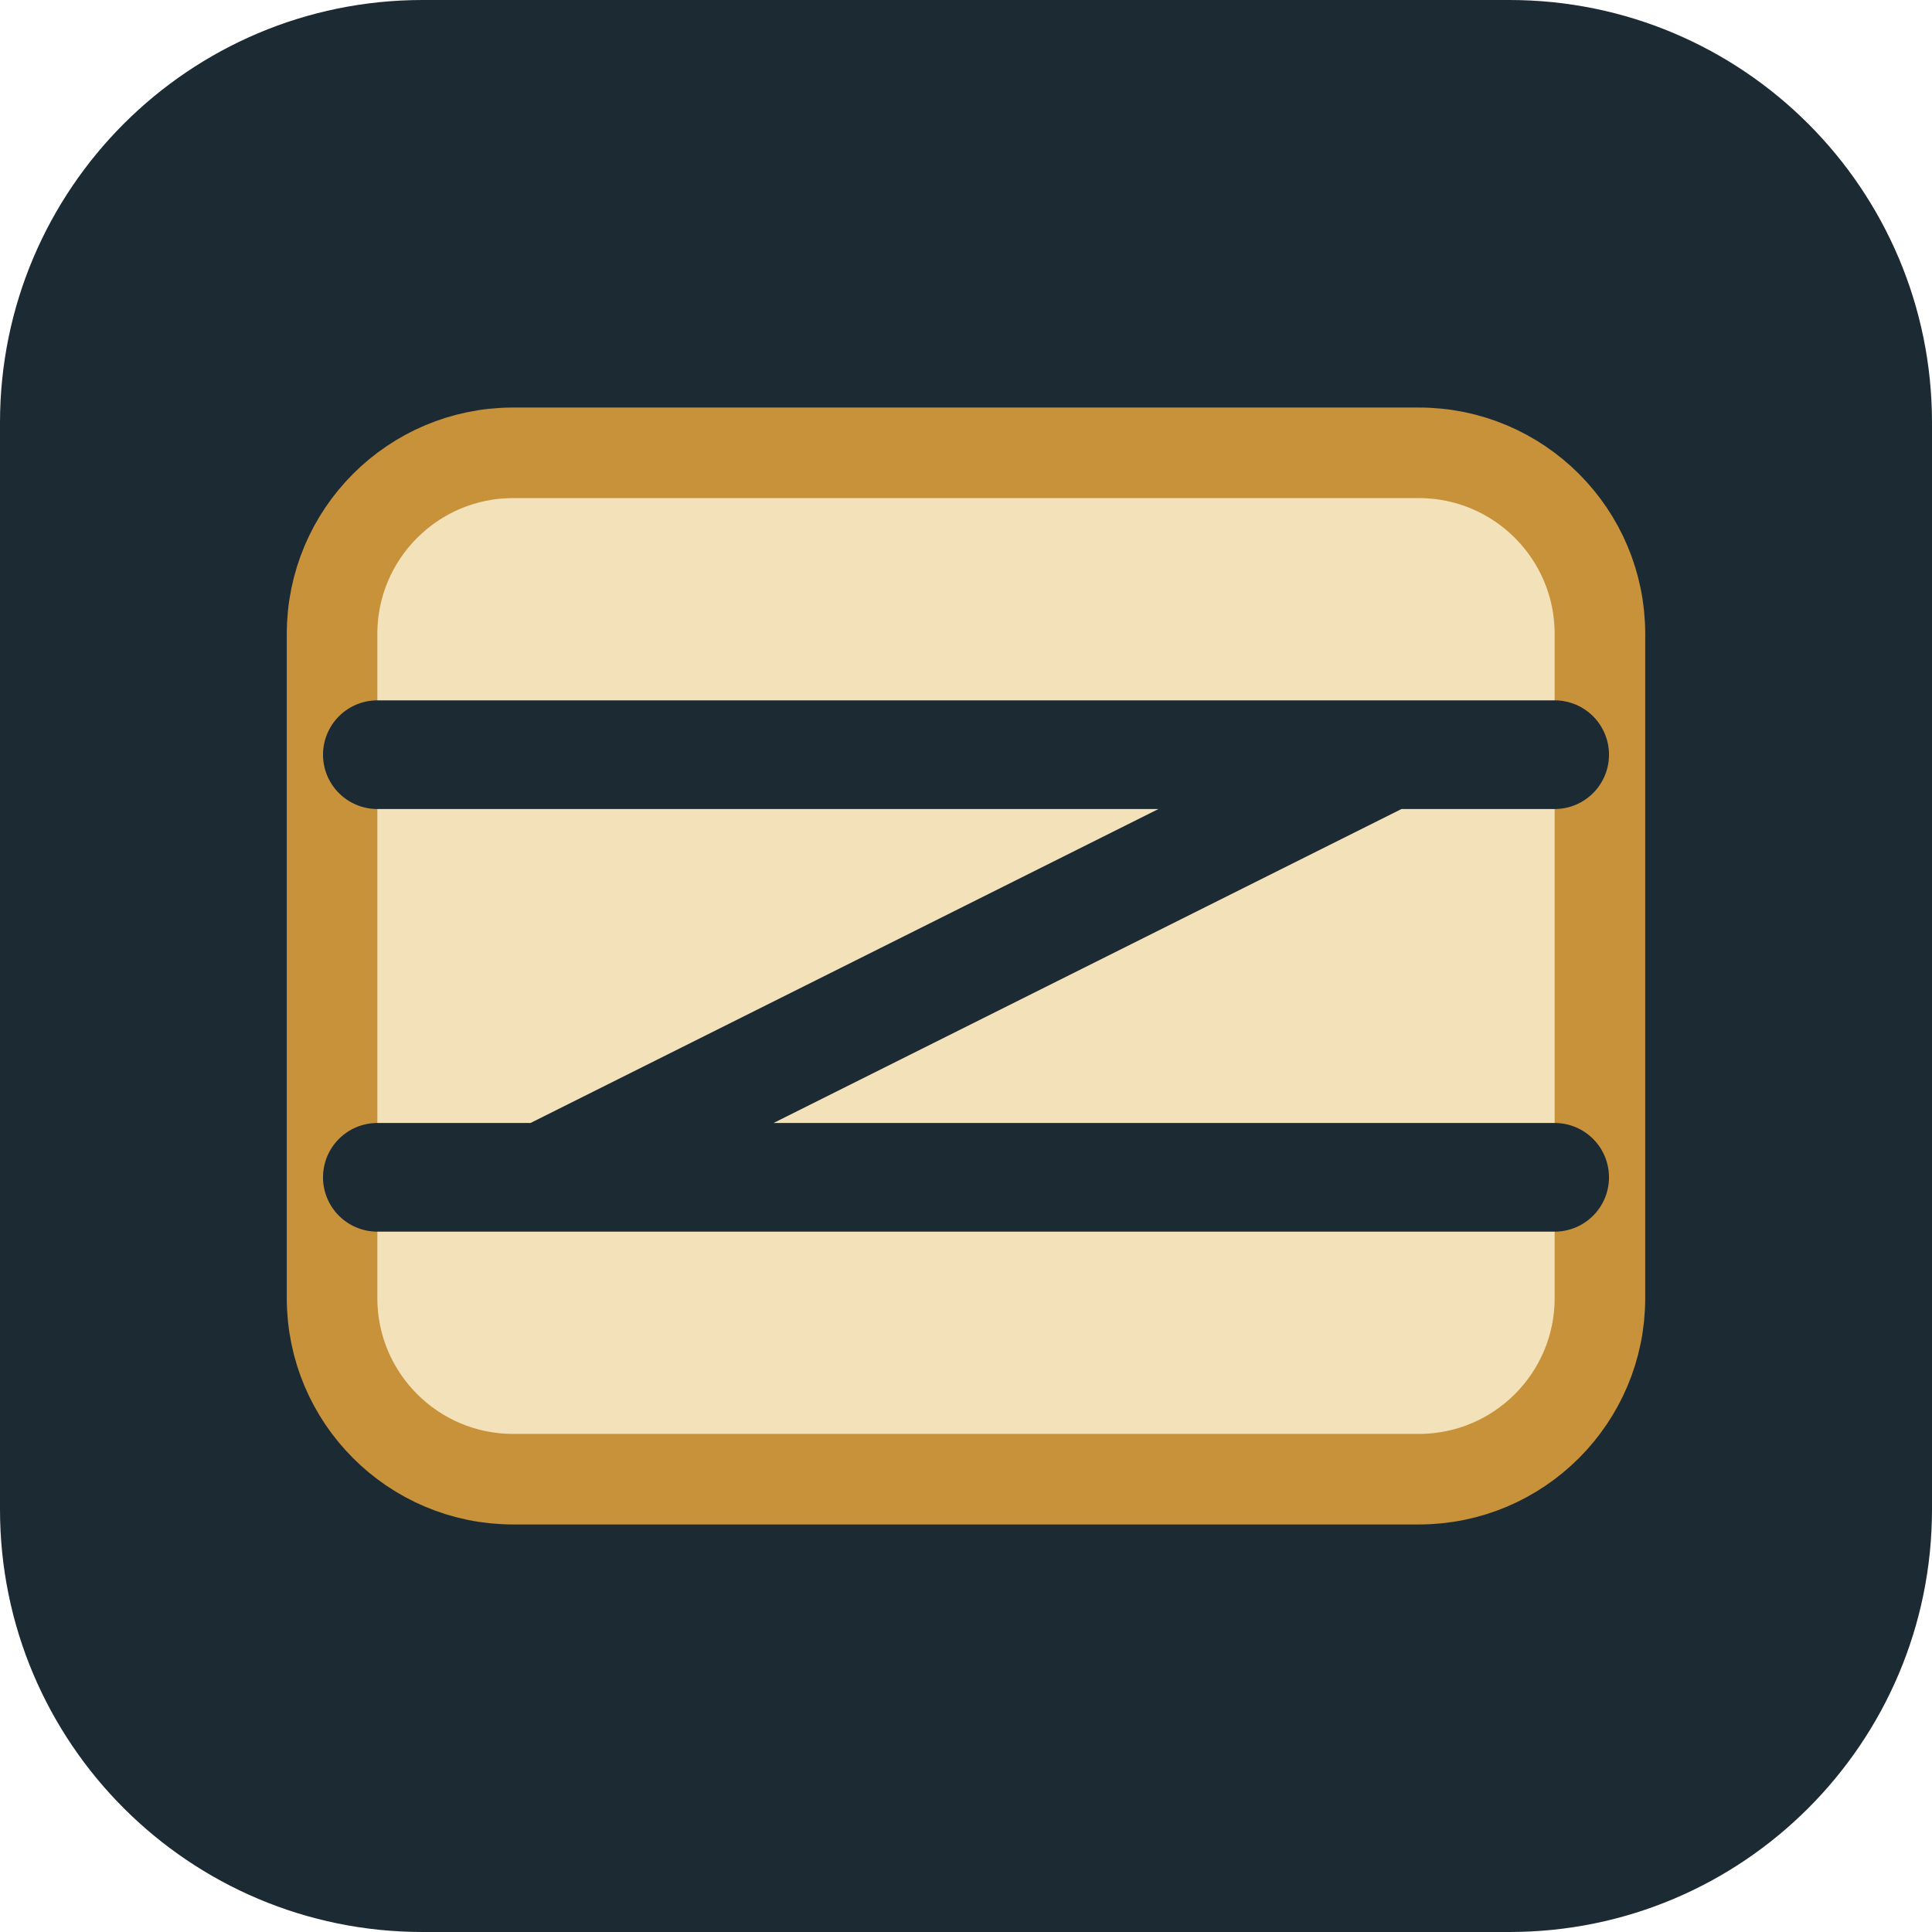
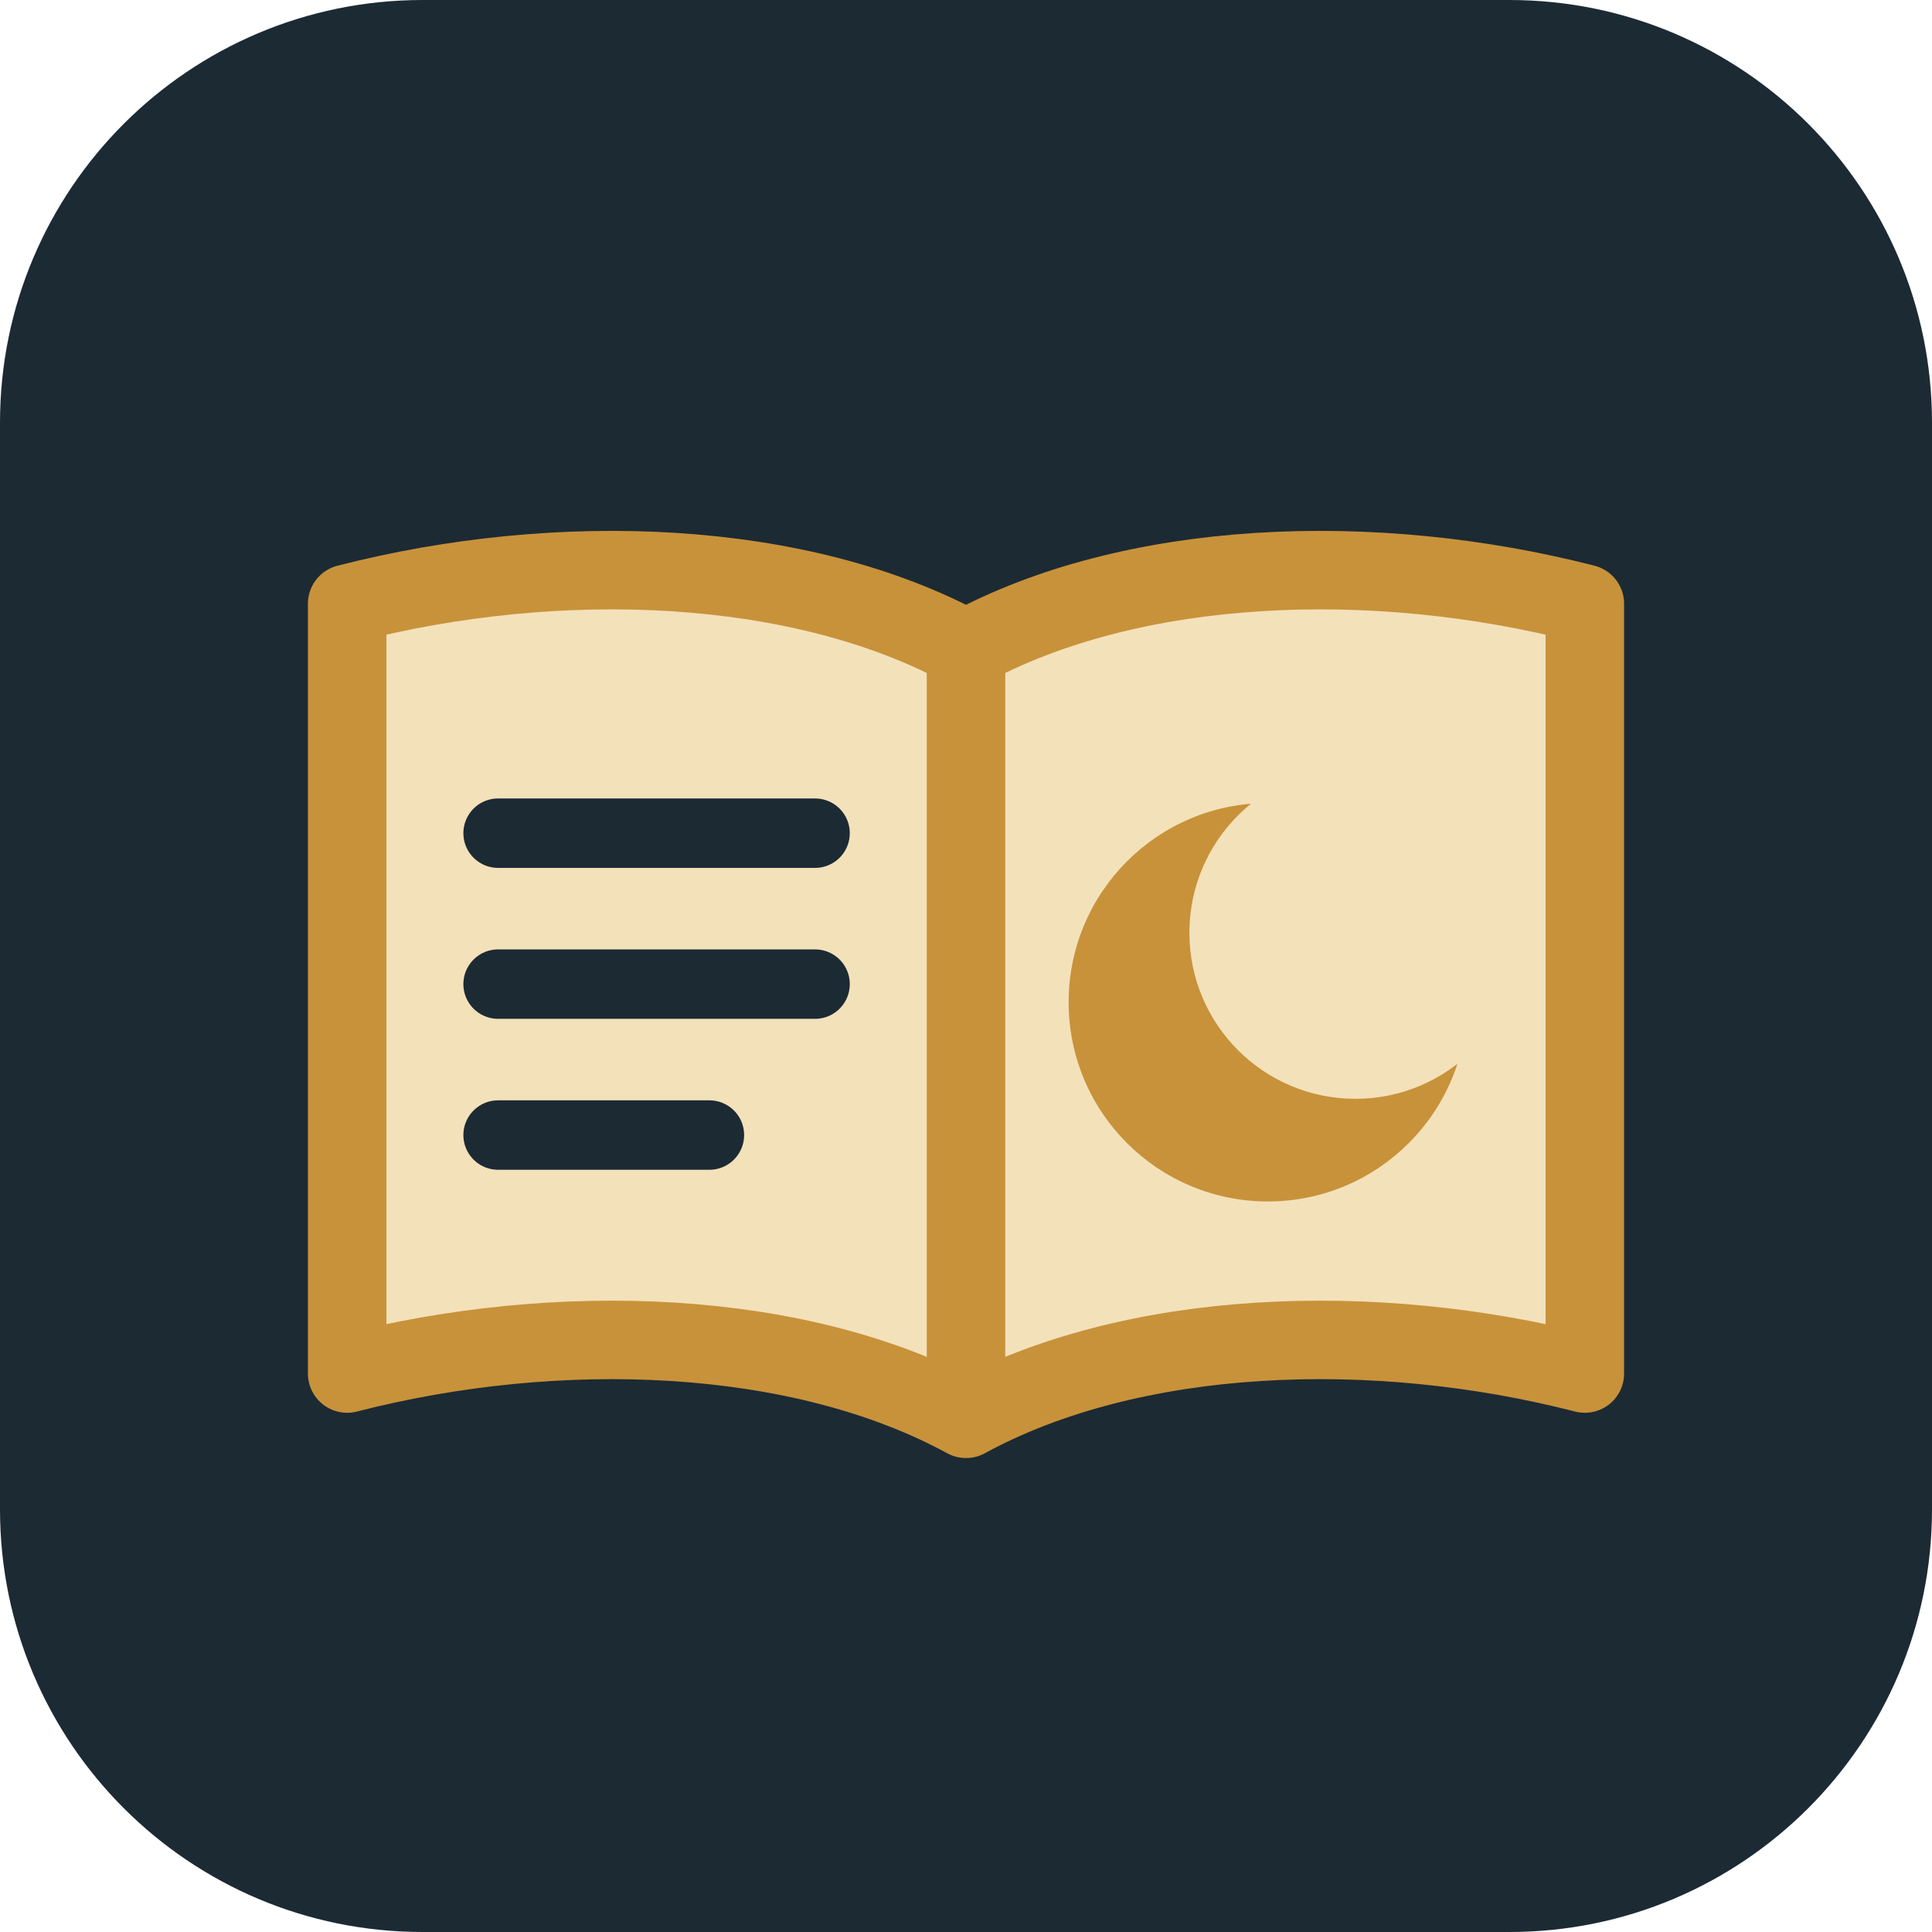
<svg xmlns="http://www.w3.org/2000/svg" viewBox="0 0 64 64">
  <rect width="64" height="64" rx="14" fill="#1C2A34" />
  <g transform="translate(32 32) scale(1) translate(-32 -32)">
-     <rect x="11" y="15" width="42" height="34" rx="6" fill="#F3E1BA" stroke="#C8923A" stroke-width="3" />
-     <path d="M12.5 25H51.5M12.5 39H51.5M18 39L46 25" fill="none" stroke="#1C2A34" stroke-width="3.6" stroke-linecap="round" />
+     <path d="M32 21.5C26.5 18.5 18.5 18.2 11.5 20V45.5C18.5 43.7 26.5 44 32 47Z M32 21.5C37.5 18.5 45.5 18.2 52.5 20V45.5C45.5 43.7 37.5 44 32 47Z" fill="#F3E1BA" stroke="#C8923A" stroke-width="2.6" stroke-linejoin="round" />
+     <path d="M16.5 27.6H27M16.5 32.6H27M16.5 37.6H23.5" fill="none" stroke="#1C2A34" stroke-width="2.3" stroke-linecap="round" />
+     <circle cx="42" cy="33.2" r="6.6" fill="#C8923A" />
+     <circle cx="44.9" cy="30.9" r="5.5" fill="#F3E1BA" />
  </g>
</svg>
